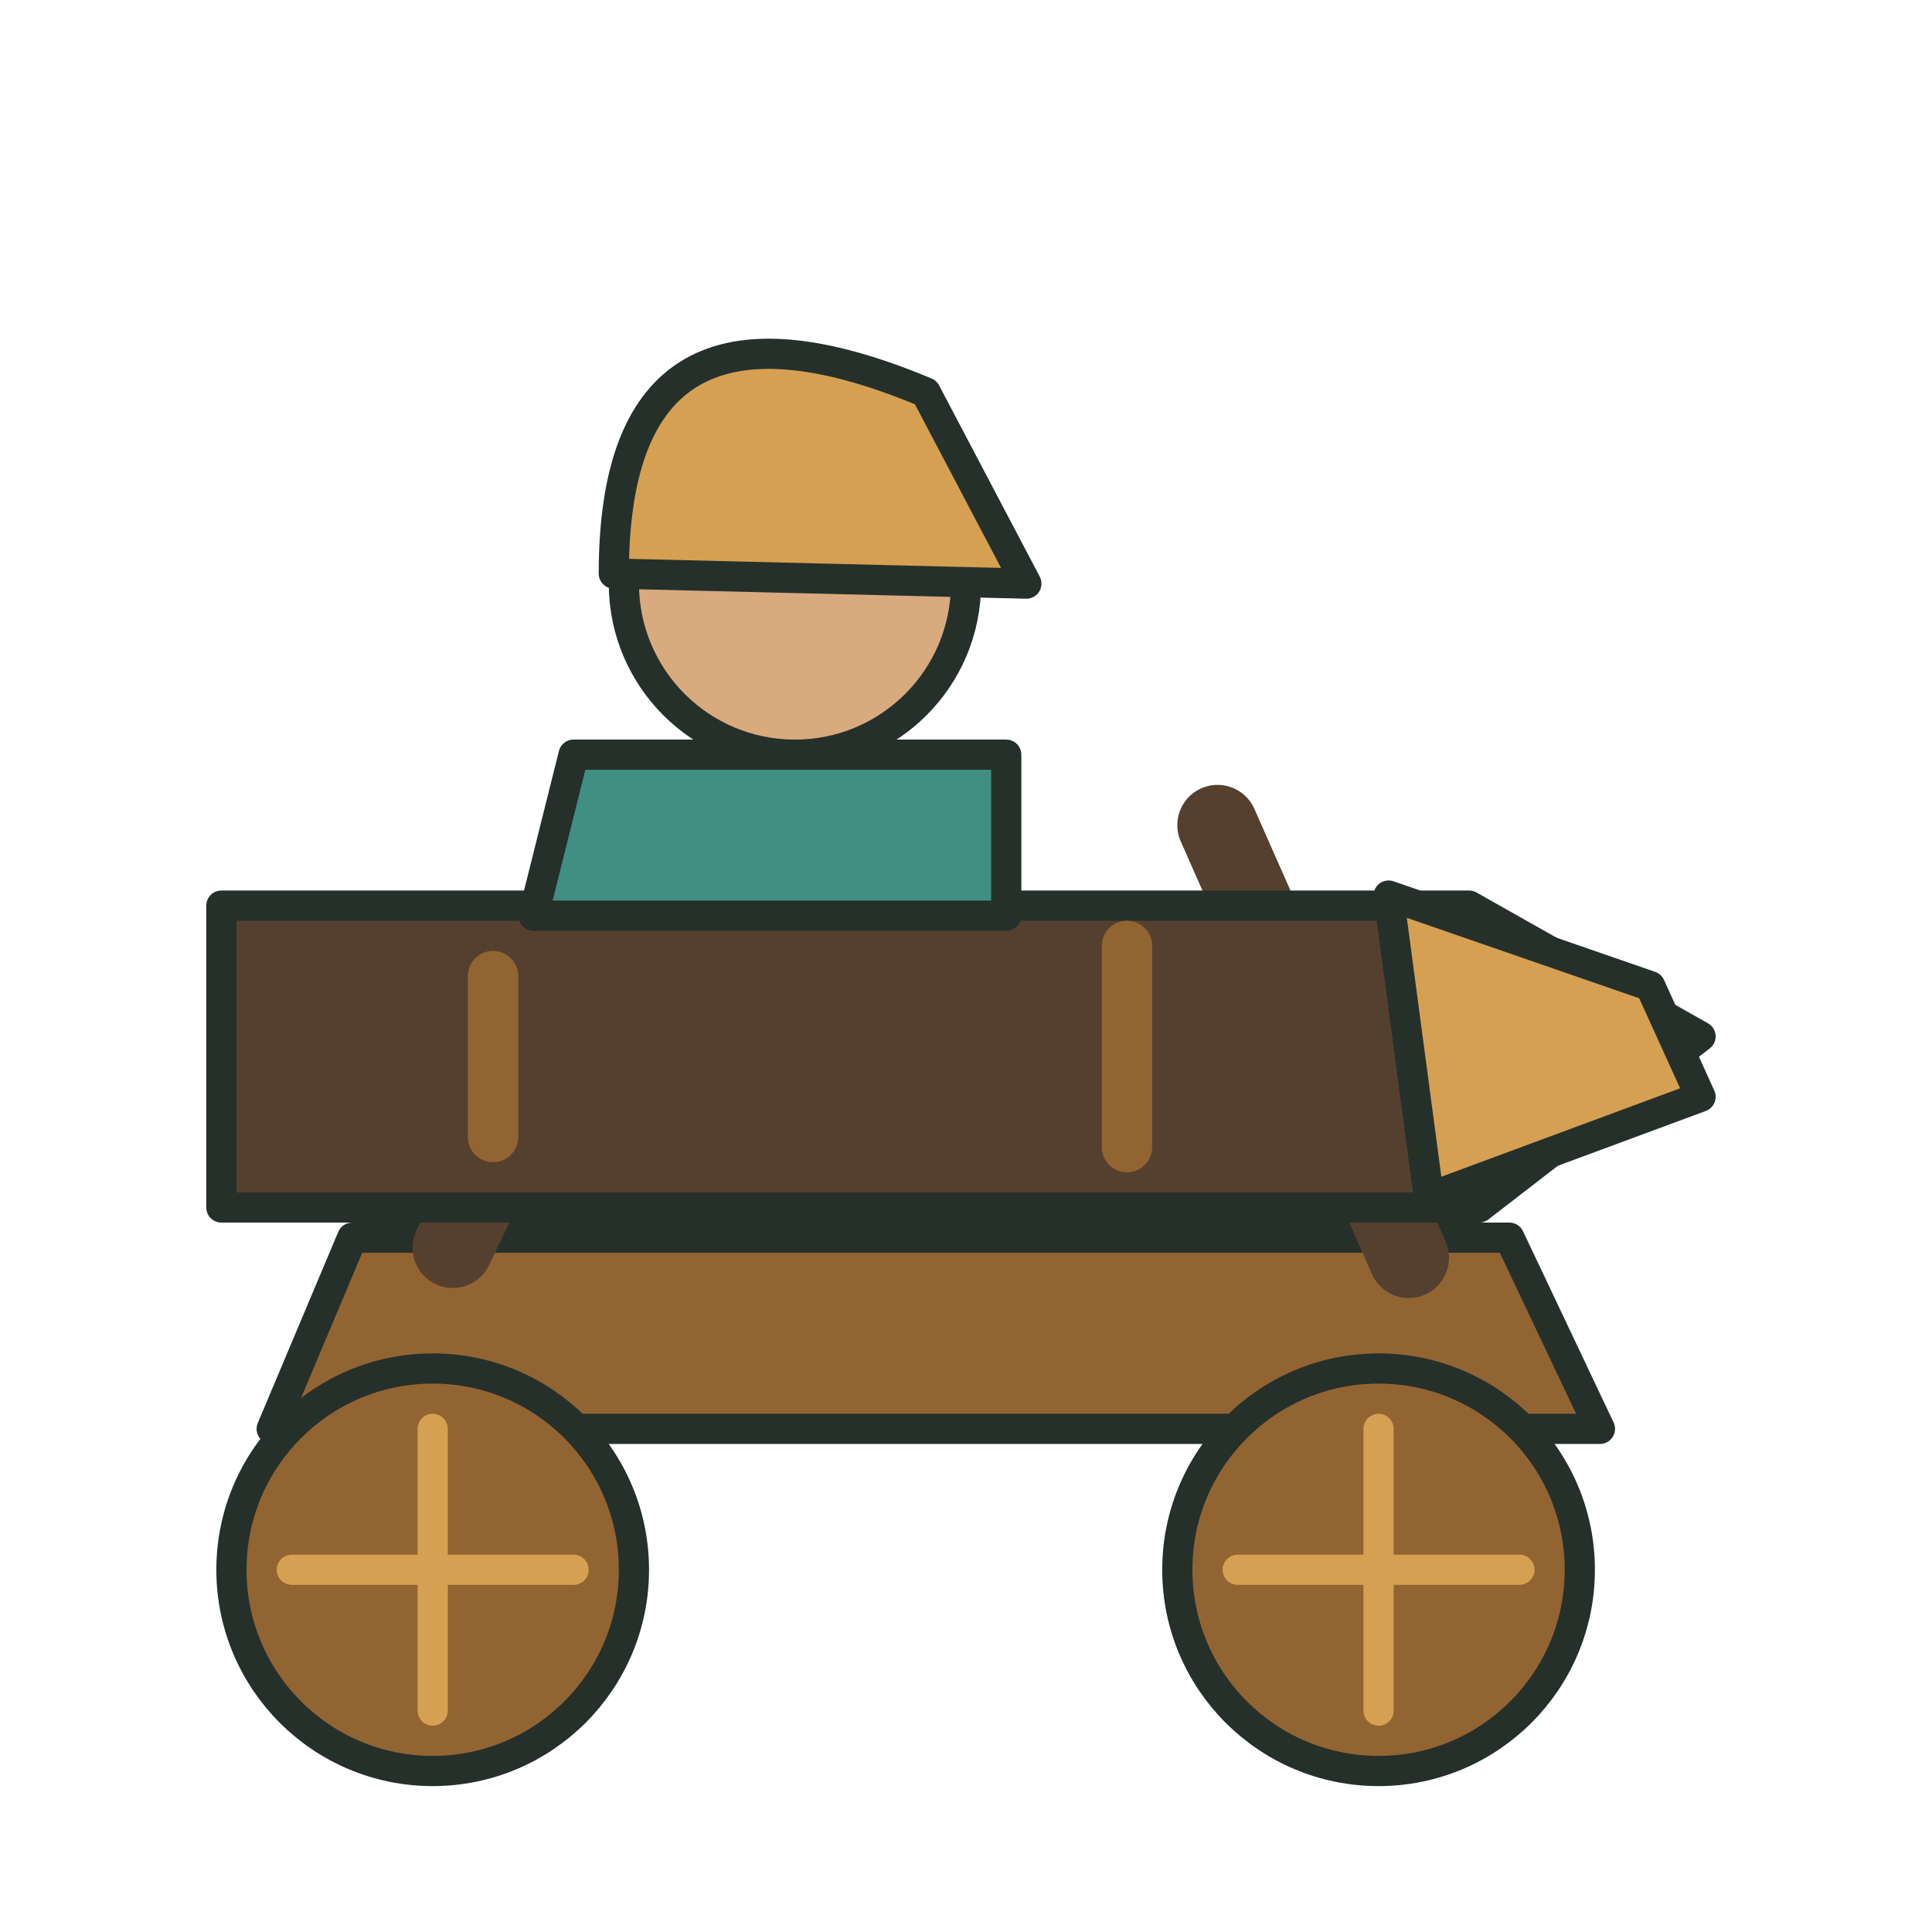
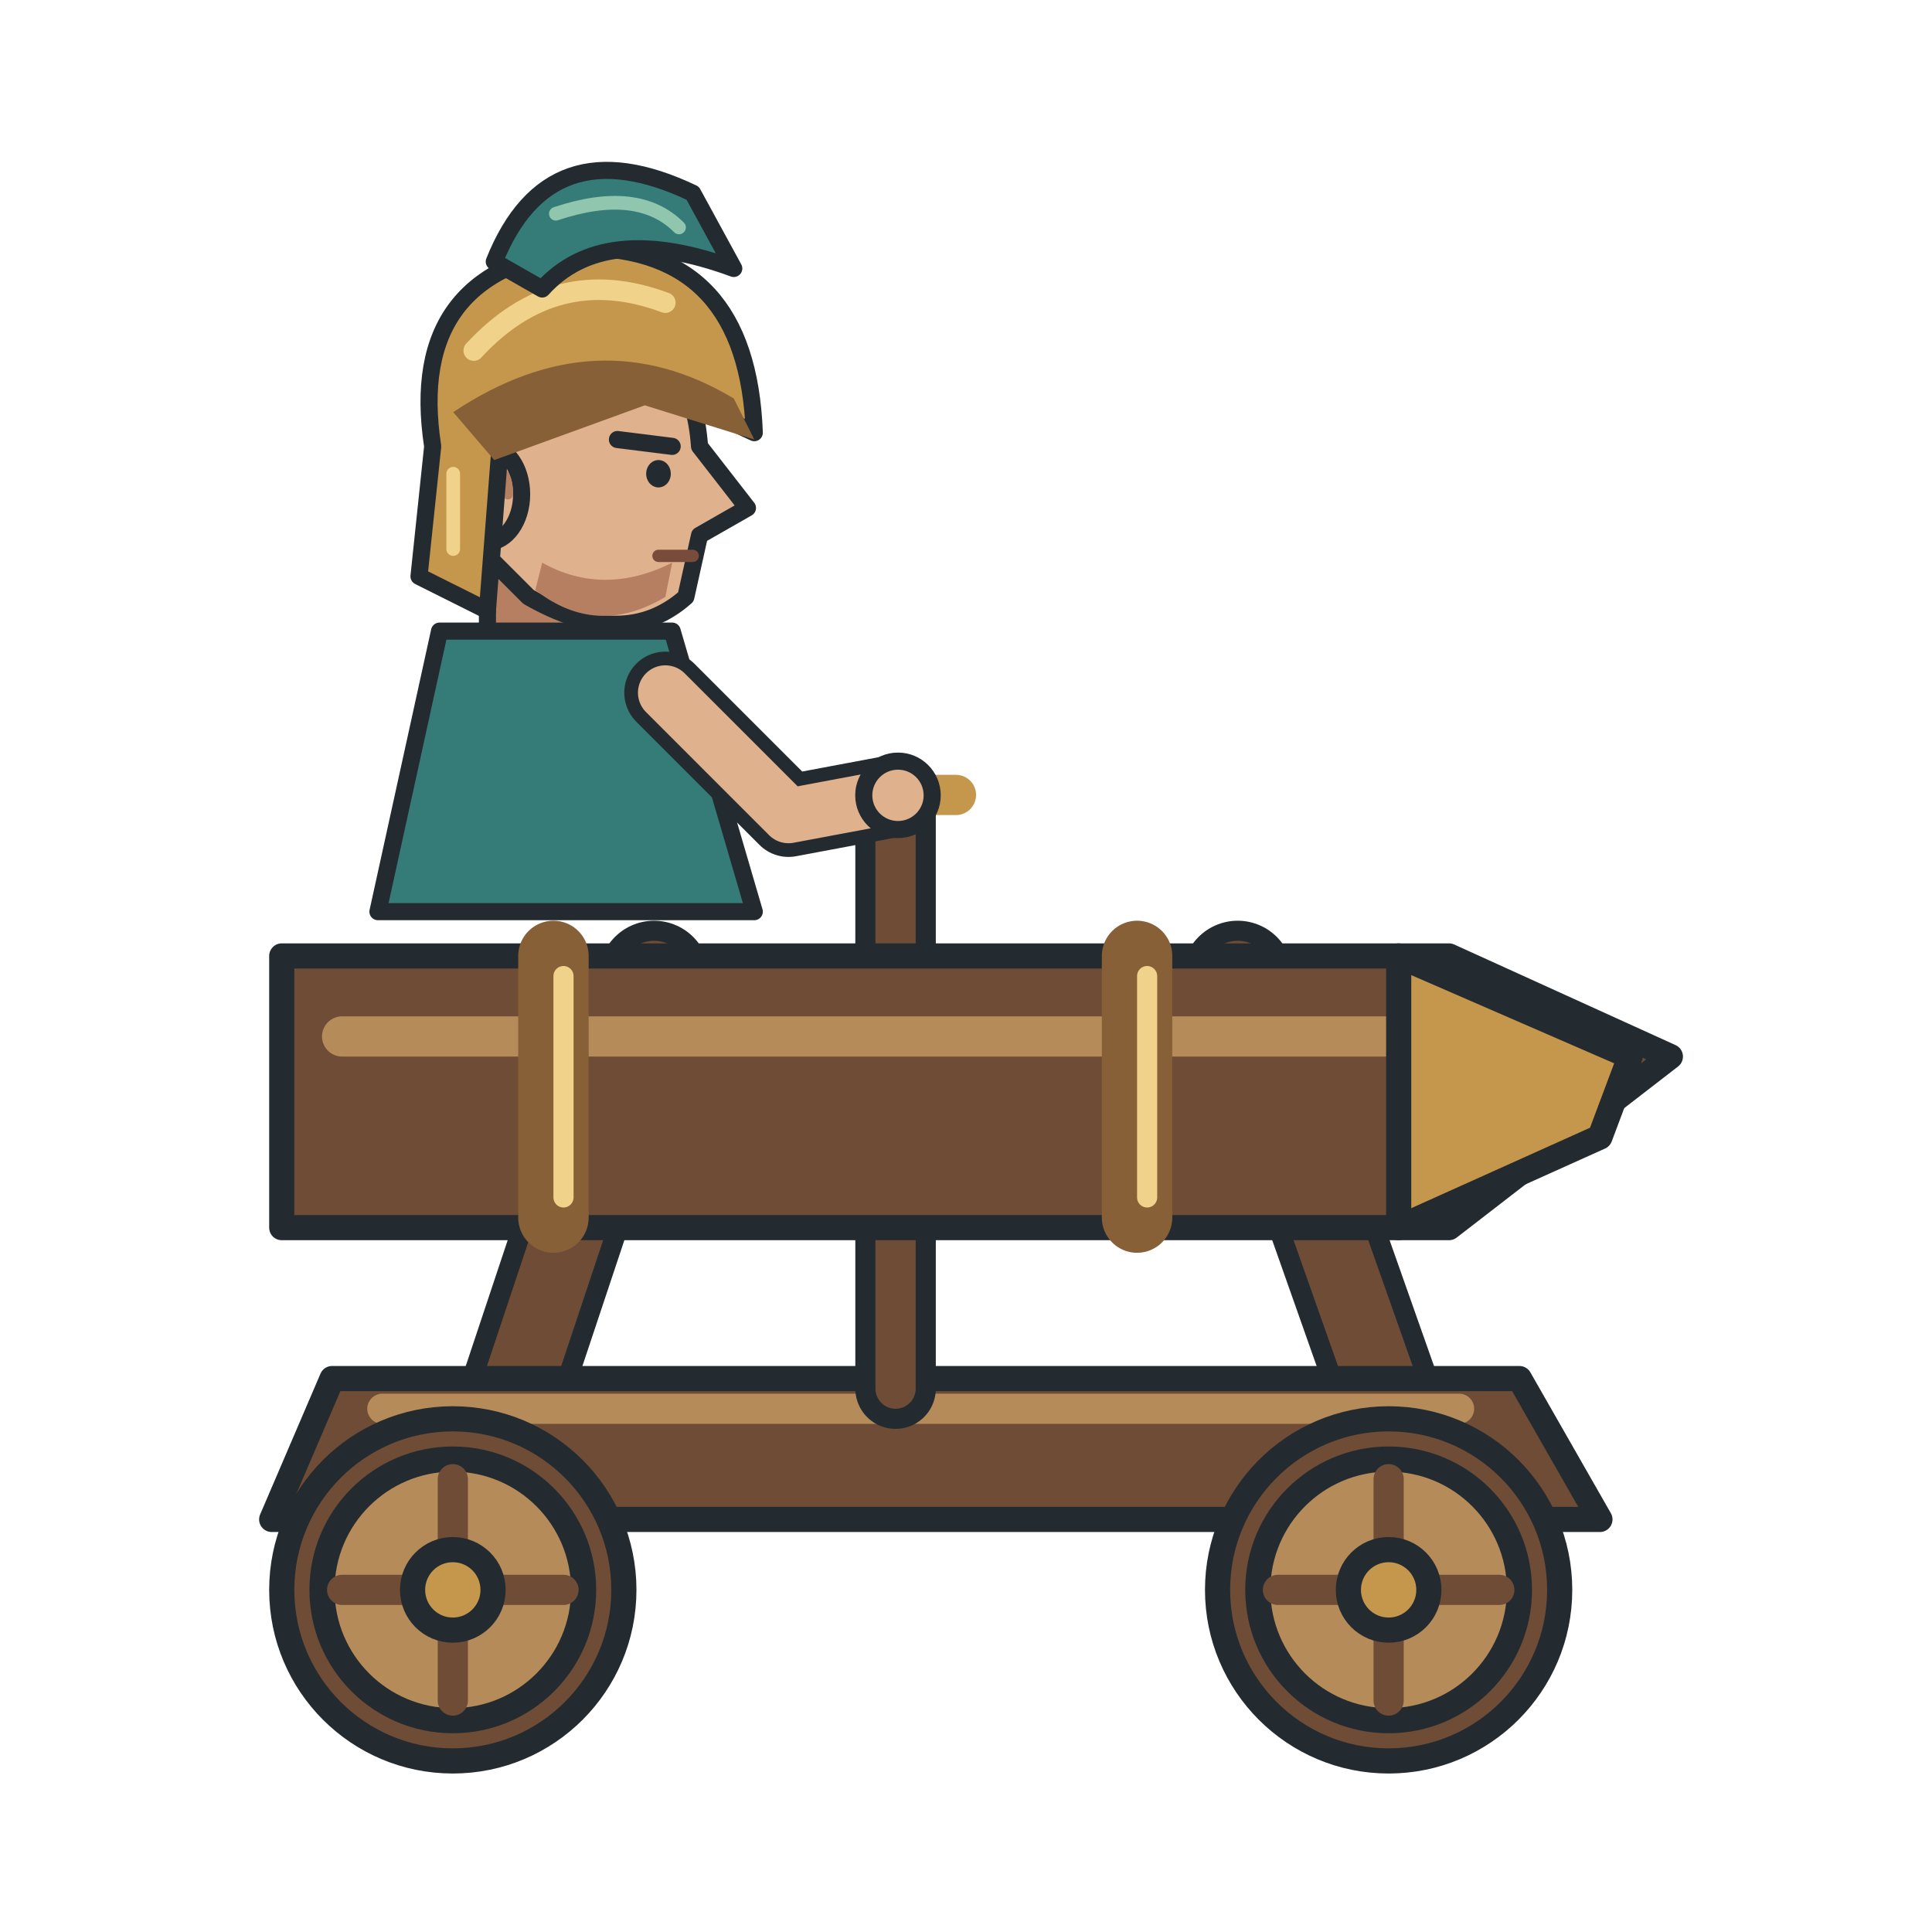
<svg xmlns="http://www.w3.org/2000/svg" width="192" height="192" viewBox="0 0 192 192">
-   <path d="M35 123h115l9 19H27z" fill="#926432" stroke="#25302b" stroke-width="3" stroke-linejoin="round" stroke-linecap="round" />
-   <path d="M45 124l20-42M140 125l-19-43" fill="none" stroke="#55402f" stroke-width="8" stroke-linejoin="round" stroke-linecap="round" />
+   <path d="M48 148l17-51M141 148l-18-51" fill="none" stroke="#242b30" stroke-width="11" stroke-linejoin="round" stroke-linecap="round" />
+   <path d="M48 148l17-51M141 148l-18-51" fill="none" stroke="#6e4c36" stroke-width="7" stroke-linejoin="round" stroke-linecap="round" />
+   <path d="M33 137h118l8 14H27z" fill="#6e4c36" stroke="#242b30" stroke-width="2.5" stroke-linejoin="round" stroke-linecap="round" />
+   <path d="M38 140h107" fill="none" stroke="#b58b59" stroke-width="3" stroke-linejoin="round" stroke-linecap="round" />
+   <path d="M89 138V79" fill="none" stroke="#242b30" stroke-width="8" stroke-linejoin="round" stroke-linecap="round" />
+   <path d="M89 138V79" fill="none" stroke="#6e4c36" stroke-width="4" stroke-linejoin="round" stroke-linecap="round" />
+   <path d="M83 79h12" fill="none" stroke="#c5974c" stroke-width="4" stroke-linejoin="round" stroke-linecap="round" />
+   <g transform="translate(-8 9) scale(.68)">
+     <path d="M83 68v14h23V65" fill="#b67f61" stroke="#242b30" stroke-width="2.5" stroke-linejoin="round" stroke-linecap="round" />
+     <path d="M79 43Q86 31 102 35Q113 38 114 52l7 9-7 4-2 9q-9 8-23 0l-9-9z" fill="#dfb18c" stroke="#242b30" stroke-width="2.5" stroke-linejoin="round" stroke-linecap="round" />
+     <path d="M91 69q9 5 19 0l-1 5q-10 6-19-1z" fill="#b67f61" stroke="none" stroke-width="2.5" stroke-linejoin="round" stroke-linecap="round" />
+     <ellipse cx="83" cy="59" rx="5" ry="7" fill="#dfb18c" stroke="#242b30" stroke-width="2.5" />
+     <path d="M82 56q4-2 4 3" fill="none" stroke="#b67f61" stroke-width="1.5" stroke-linejoin="round" stroke-linecap="round" />
+     <path d="M102 51l8 1" fill="none" stroke="#242b30" stroke-width="2.5" stroke-linejoin="round" stroke-linecap="round" />
+     <ellipse cx="108" cy="56" rx="1.8" ry="2" fill="#242b30" stroke="none" stroke-width="2.5" />
+     <path d="M108 68h5" fill="none" stroke="#784b3b" stroke-width="1.8" stroke-linejoin="round" stroke-linecap="round" />
+     <path d="M75 52q-4-26 22-29 24 0 25 27l-15-7-22 7-2 26-10-5z" fill="#c5974c" stroke="#242b30" stroke-width="2.5" stroke-linejoin="round" stroke-linecap="round" />
+     <path d="M78 47q21-14 41-2l3 6-16-5-22 8z" fill="#876037" stroke="none" stroke-width="2.5" stroke-linejoin="round" stroke-linecap="round" />
+     <path d="M81 38q12-13 28-7" fill="none" stroke="#f1d28a" stroke-width="3" stroke-linejoin="round" stroke-linecap="round" />
+     <path d="M78 56v11" fill="none" stroke="#f1d28a" stroke-width="2" stroke-linejoin="round" stroke-linecap="round" />
+     <path d="M84 25q8-20 29-10l6 11q-19-7-28 3z" fill="#357c78" stroke="#242b30" stroke-width="2.5" stroke-linejoin="round" stroke-linecap="round" />
+     <path d="M93 18q12-4 18 2" fill="none" stroke="#8fc6ad" stroke-width="2" stroke-linejoin="round" stroke-linecap="round" />
+     <path d="M76 79h34l12 41H67z" fill="#357c78" stroke="#242b30" stroke-width="2.5" stroke-linejoin="round" stroke-linecap="round" />
+     <path d="M109 88l18 18 16-3" fill="none" stroke="#242b30" stroke-width="12" stroke-linejoin="round" stroke-linecap="round" />
+     <path d="M109 88l18 18 16-3" fill="none" stroke="#dfb18c" stroke-width="8" stroke-linejoin="round" stroke-linecap="round" />
+     <ellipse cx="143" cy="103" rx="5" ry="5" fill="#dfb18c" stroke="#242b30" stroke-width="2.5" />
+   </g>
  <g transform="translate(0 0)">
-     <path d="M22 90h124l23 13-22 17H22z" fill="#55402f" stroke="#25302b" stroke-width="3" stroke-linejoin="round" stroke-linecap="round" />
-     <path d="M138 89l26 9 5 11-27 10z" fill="#d6a052" stroke="#25302b" stroke-width="3" stroke-linejoin="round" stroke-linecap="round" />
-     <path d="M49 97v16M112 94v20" fill="none" stroke="#926432" stroke-width="5" stroke-linejoin="round" stroke-linecap="round" />
+     <path d="M28 95h116l22 10-22 17H28z" fill="#6e4c36" stroke="#242b30" stroke-width="2.5" stroke-linejoin="round" stroke-linecap="round" />
+     <path d="M34 103h105" fill="none" stroke="#b58b59" stroke-width="4" stroke-linejoin="round" stroke-linecap="round" />
+     <path d="M139 95l23 10-3 8-20 9z" fill="#c5974c" stroke="#242b30" stroke-width="2.5" stroke-linejoin="round" stroke-linecap="round" />
+     <path d="M55 95v26M113 95v26" fill="none" stroke="#876037" stroke-width="7" stroke-linejoin="round" stroke-linecap="round" />
+     <path d="M56 97v22M114 97v22" fill="none" stroke="#f1d28a" stroke-width="2" stroke-linejoin="round" stroke-linecap="round" />
  </g>
-   <circle cx="43" cy="156" r="20" fill="#926432" stroke="#25302b" stroke-width="3" />
-   <g transform="rotate(0 43 156)">
-     <path d="M29 156h28M43 142v28" fill="none" stroke="#d6a052" stroke-width="3" stroke-linejoin="round" stroke-linecap="round" />
+   <ellipse cx="45" cy="158" rx="17" ry="17" fill="#6e4c36" stroke="#242b30" stroke-width="2.5" />
+   <ellipse cx="45" cy="158" rx="13" ry="13" fill="#b58b59" stroke="#242b30" stroke-width="2.5" />
+   <g transform="rotate(0 45 158)">
+     <path d="M34 158h22M45 147v22" fill="none" stroke="#6e4c36" stroke-width="3" stroke-linejoin="round" stroke-linecap="round" />
  </g>
-   <circle cx="137" cy="156" r="20" fill="#926432" stroke="#25302b" stroke-width="3" />
-   <g transform="rotate(0 137 156)">
-     <path d="M123 156h28M137 142v28" fill="none" stroke="#d6a052" stroke-width="3" stroke-linejoin="round" stroke-linecap="round" />
+   <ellipse cx="45" cy="158" rx="4" ry="4" fill="#c5974c" stroke="#242b30" stroke-width="2.5" />
+   <ellipse cx="138" cy="158" rx="17" ry="17" fill="#6e4c36" stroke="#242b30" stroke-width="2.5" />
+   <ellipse cx="138" cy="158" rx="13" ry="13" fill="#b58b59" stroke="#242b30" stroke-width="2.5" />
+   <g transform="rotate(0 138 158)">
+     <path d="M127 158h22M138 147v22" fill="none" stroke="#6e4c36" stroke-width="3" stroke-linejoin="round" stroke-linecap="round" />
  </g>
-   <path d="M57 75h43v16H53z" fill="#418f83" stroke="#25302b" stroke-width="3" stroke-linejoin="round" stroke-linecap="round" />
-   <circle cx="79" cy="58" r="17" fill="#d9aa7e" stroke="#25302b" stroke-width="3" />
-   <path d="M61 57q0-31 31-18l10 19z" fill="#d6a052" stroke="#25302b" stroke-width="3" stroke-linejoin="round" stroke-linecap="round" />
+   <ellipse cx="138" cy="158" rx="4" ry="4" fill="#c5974c" stroke="#242b30" stroke-width="2.5" />
</svg>
